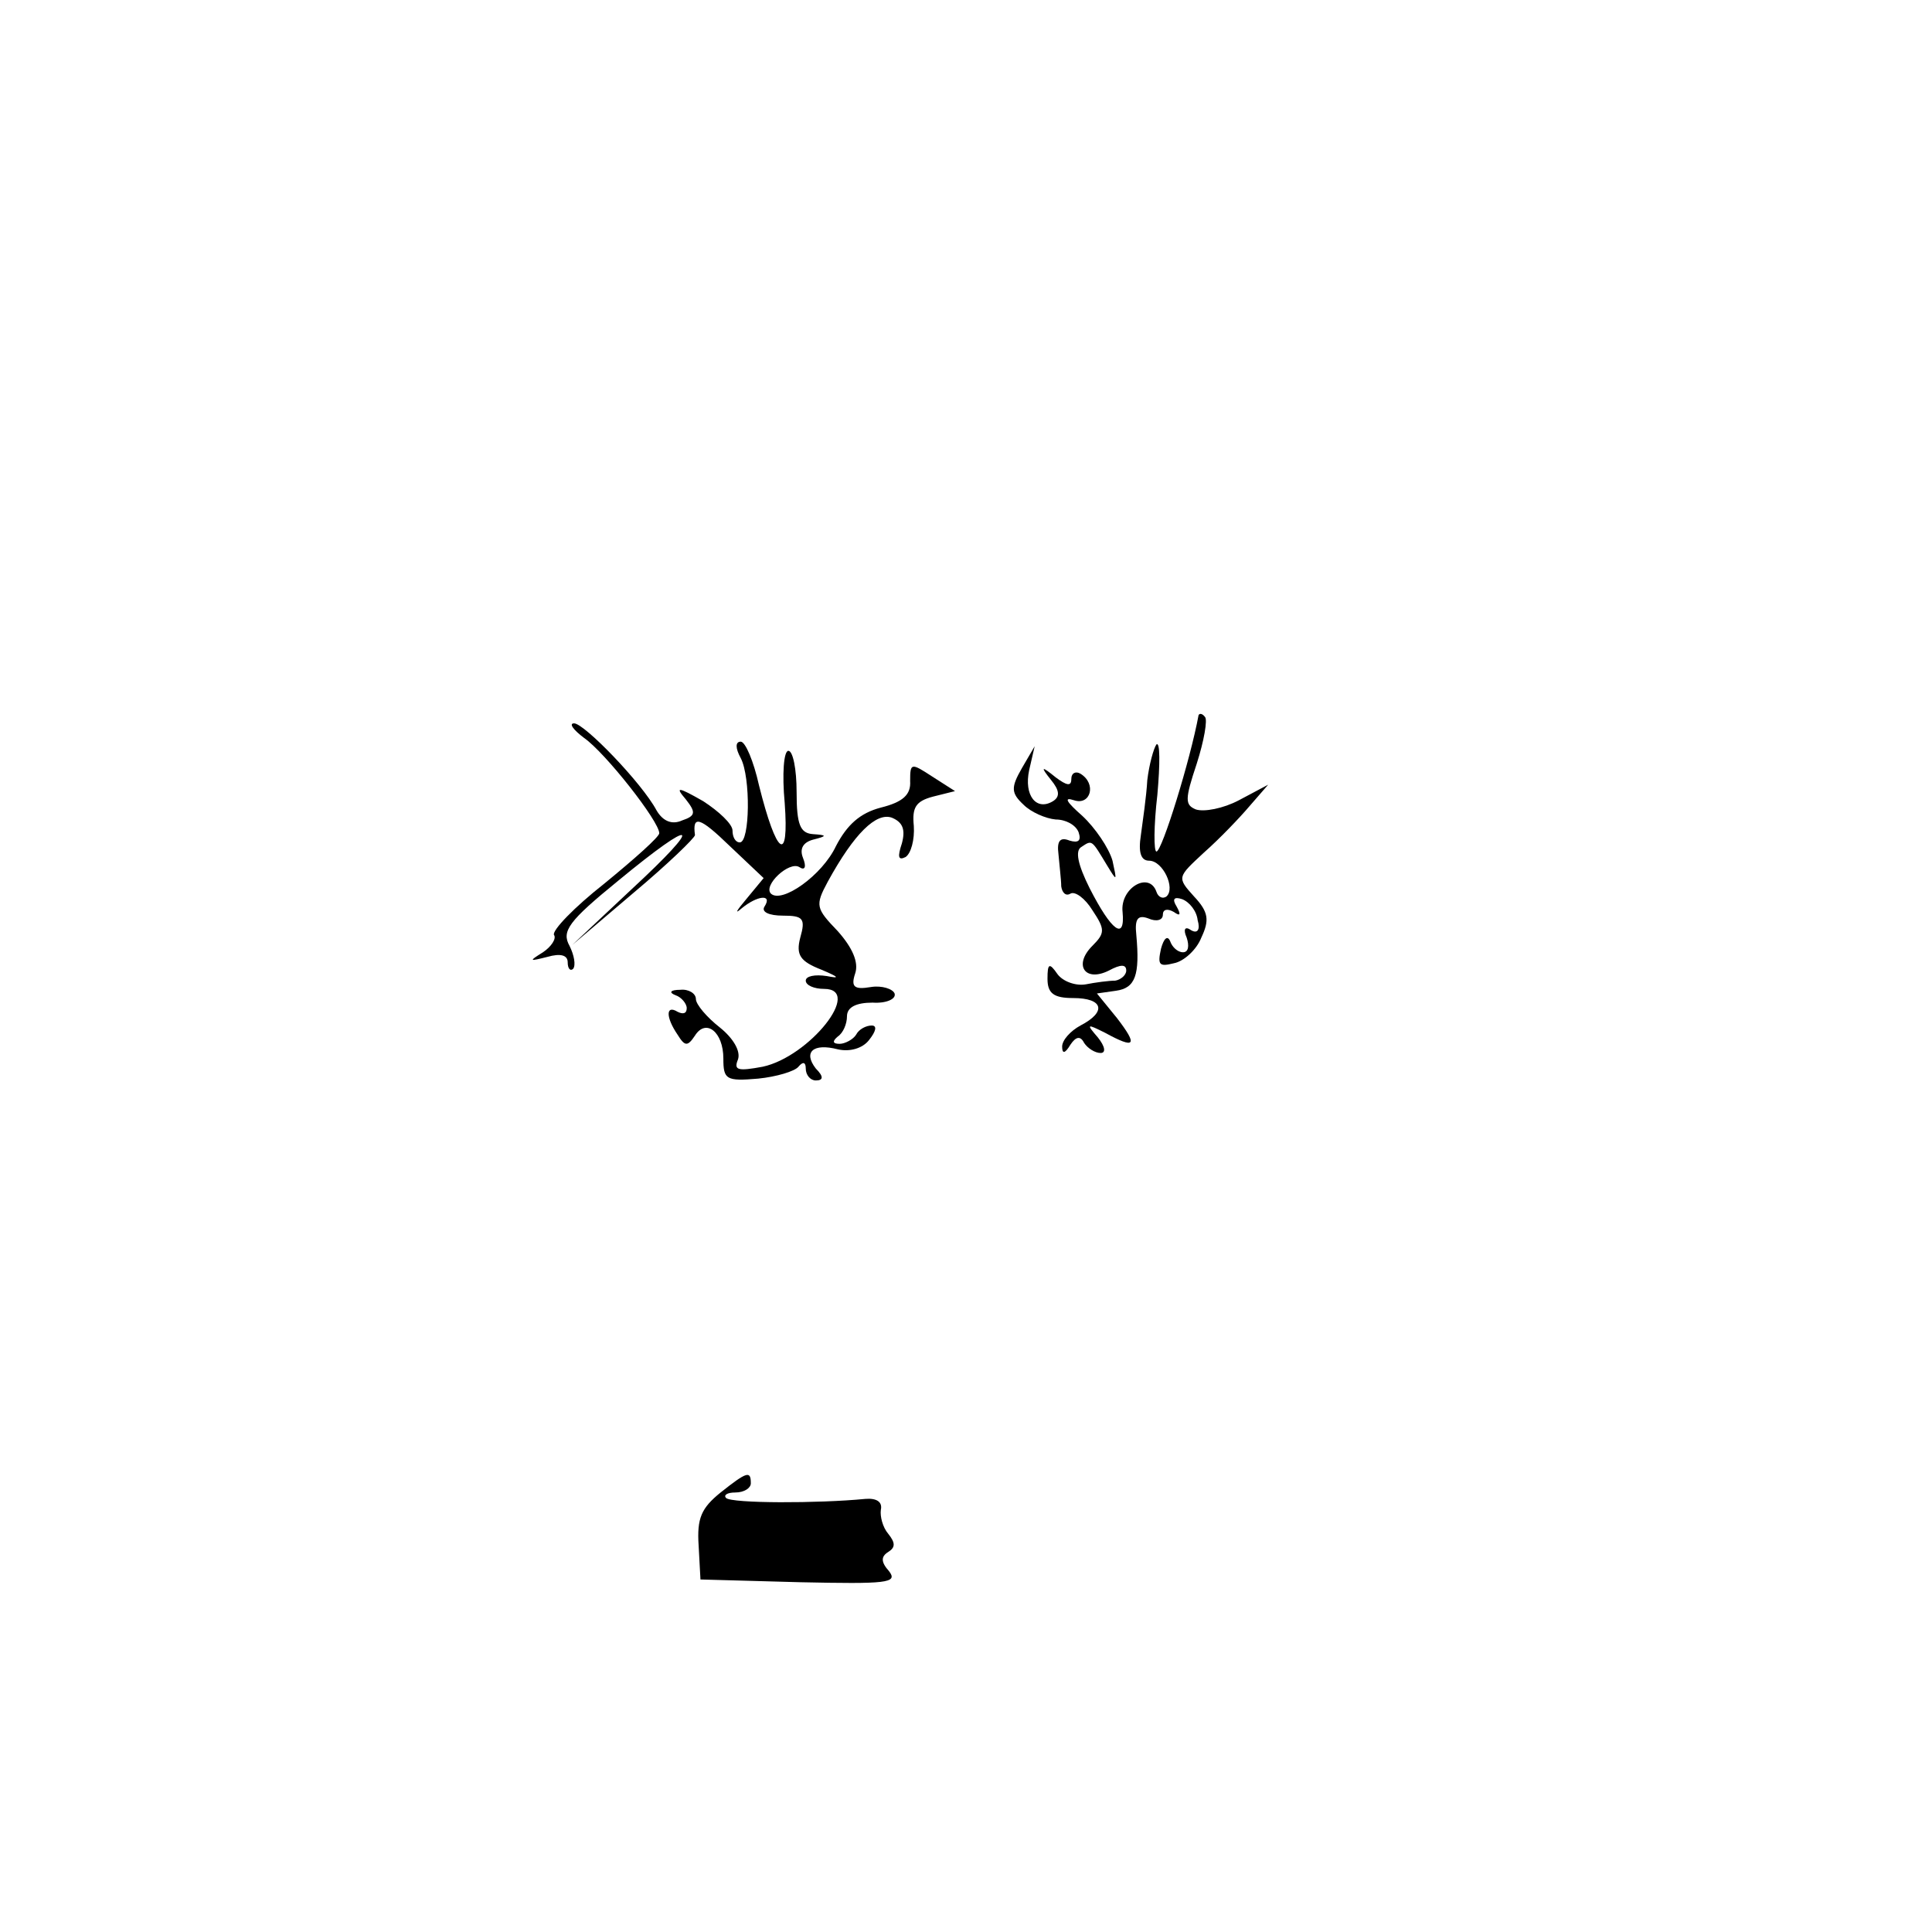
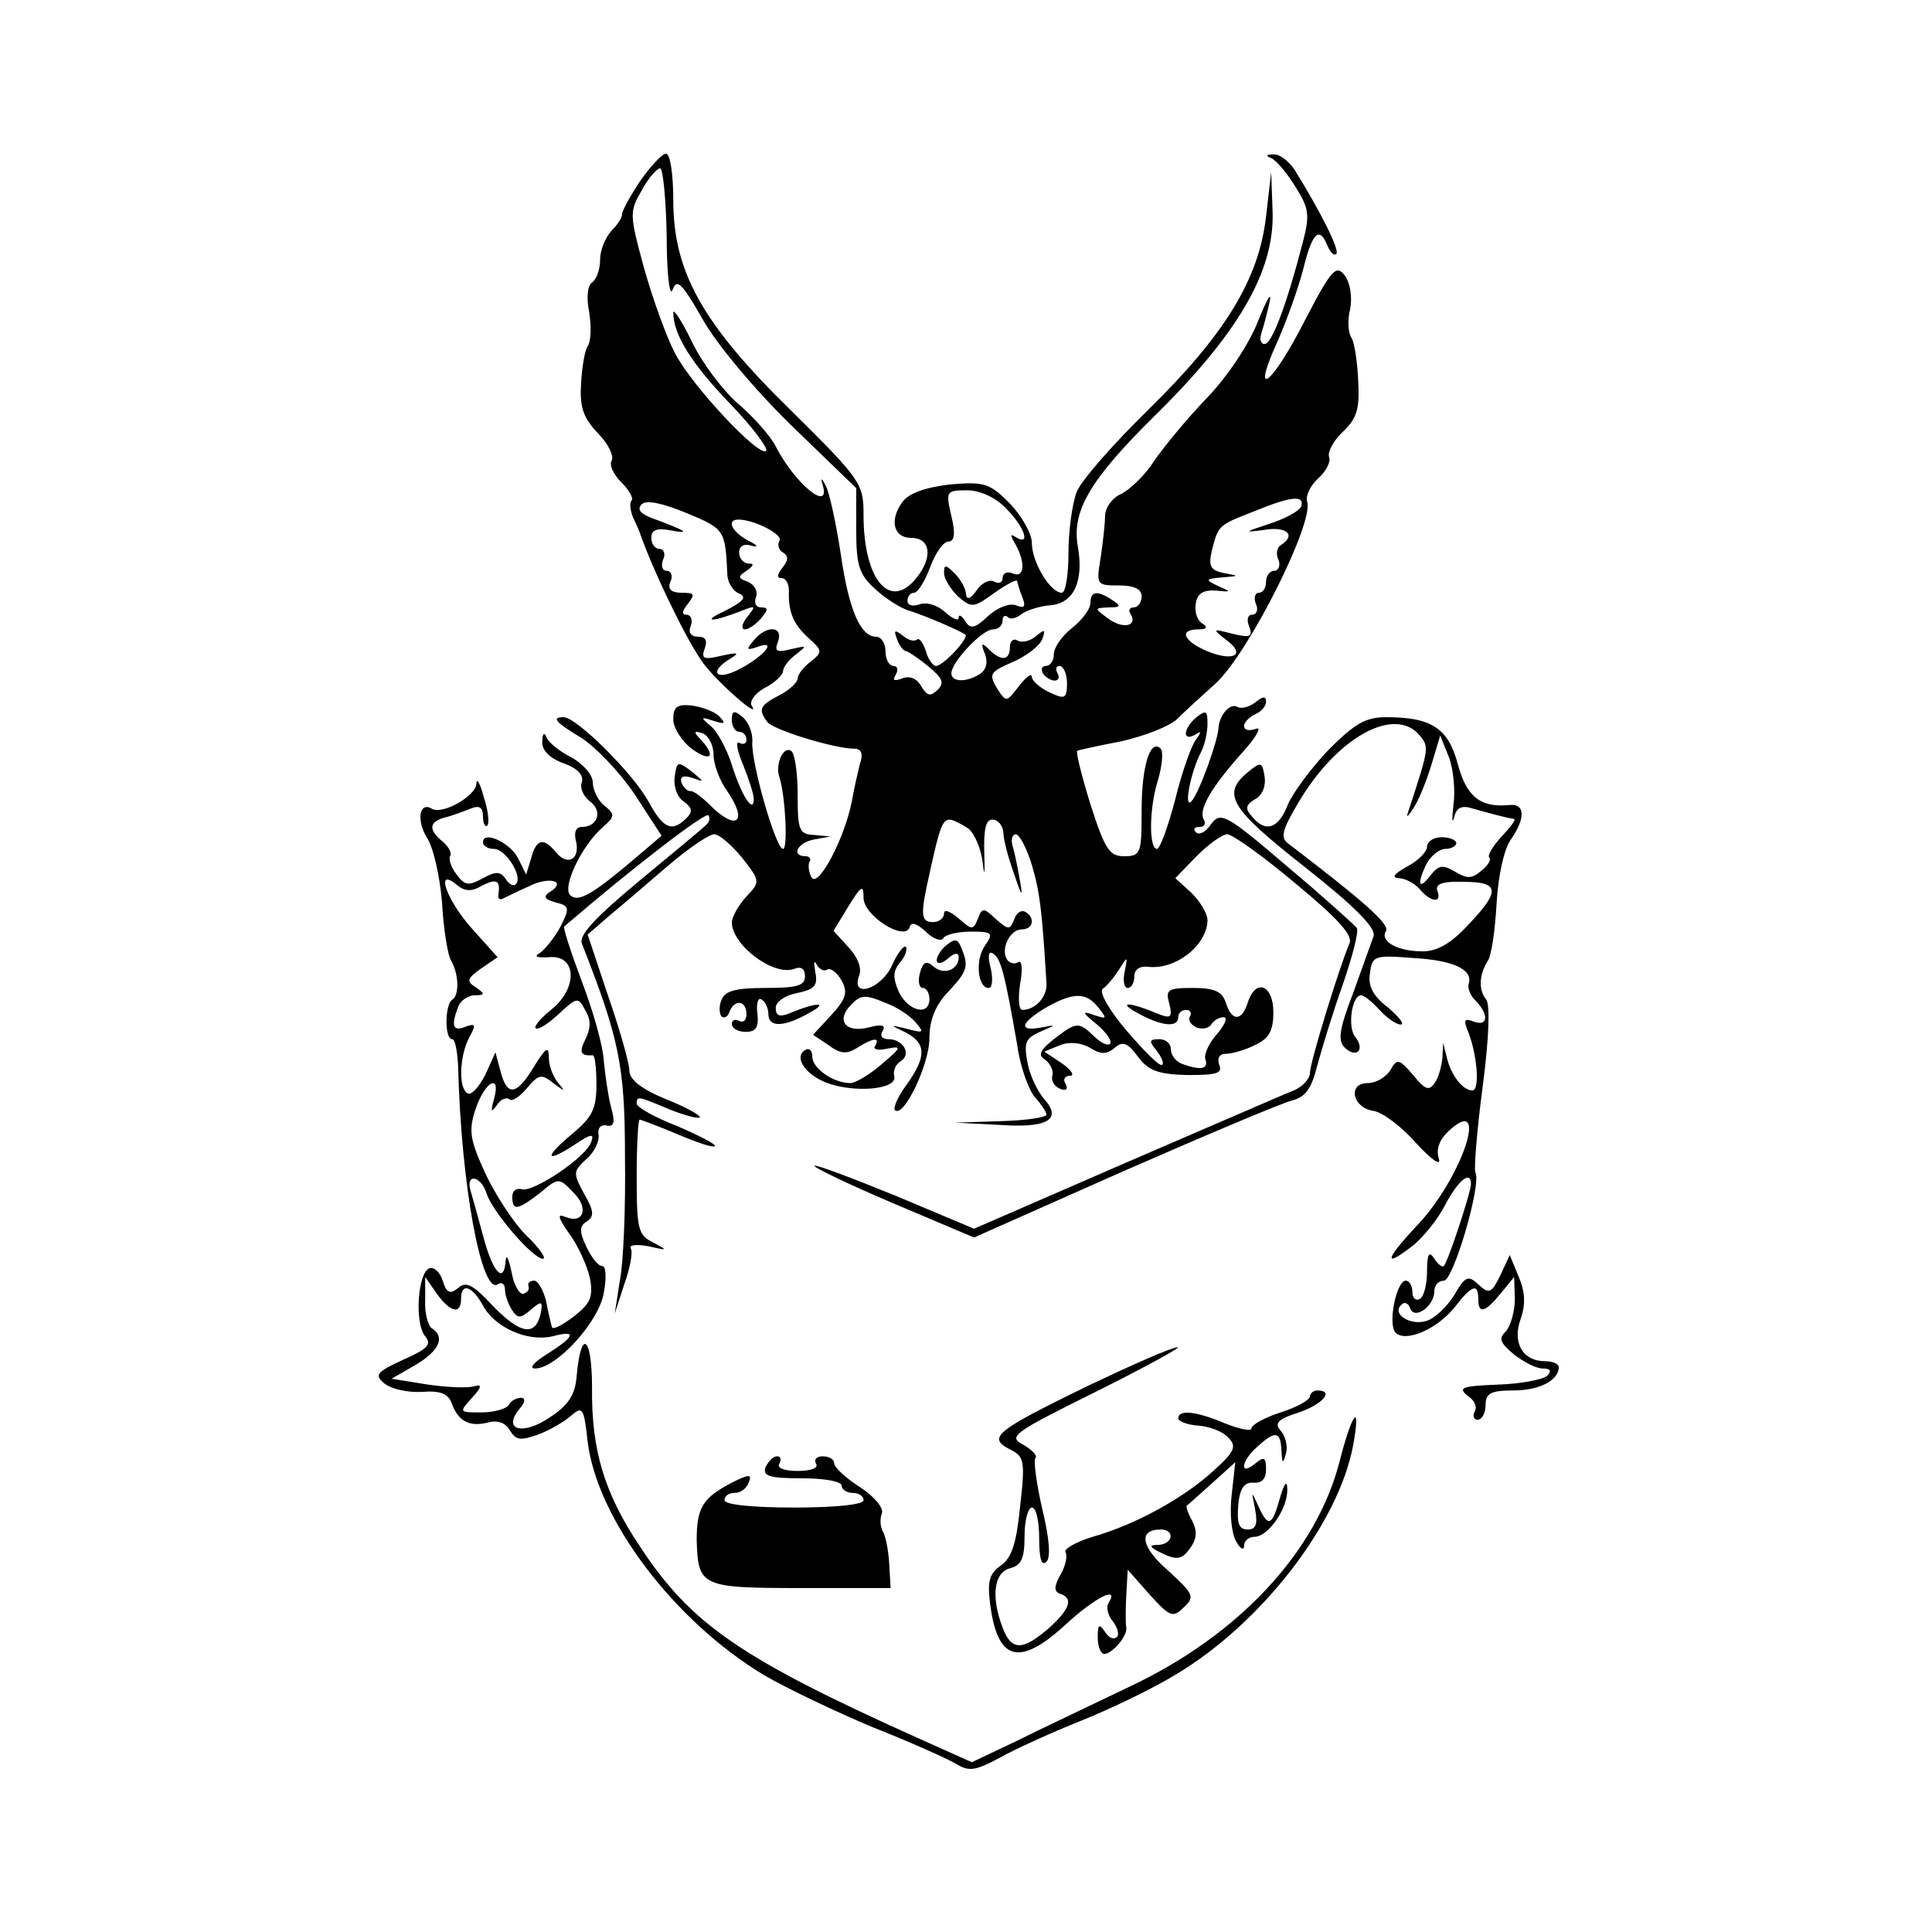
- <svg xmlns="http://www.w3.org/2000/svg" version="1.0" width="211pt" height="211pt" viewBox="0 0 211 211" preserveAspectRatio="xMidYMid meet">
-   <g transform="translate(0,211) scale(0.1,-0.1)" fill="#000000" stroke="none">
-     <path d="M1309 1329 c-9 -49 -40 -149 -46 -149 -3 0 -3 28 1 62 3 34 3 58 -1 55 -3 -4 -8 -22 -10 -39 -1 -18 -5 -45 -7 -60 -3 -19 0 -28 9 -28 15 0 29 -30 19 -39 -4 -3 -9 -1 -11 5 -8 23 -40 4 -37 -22 3 -32 -12 -21 -36 26 -13 26 -16 41 -9 45 12 8 11 8 28 -20 11 -18 11 -18 6 5 -4 14 -19 36 -33 49 -17 15 -21 21 -9 17 18 -6 25 18 7 29 -5 3 -10 1 -10 -6 0 -8 -5 -7 -17 2 -16 13 -17 12 -5 -3 9 -11 10 -18 2 -23 -18 -11 -32 6 -26 34 l6 26 -14 -24 c-12 -21 -12 -27 2 -40 8 -8 24 -15 35 -16 11 0 22 -6 25 -14 3 -9 0 -12 -10 -9 -10 4 -14 0 -12 -15 1 -12 3 -28 3 -35 1 -7 5 -11 10 -8 5 3 16 -5 24 -18 14 -21 14 -25 0 -39 -21 -21 -8 -40 18 -27 13 7 19 7 19 0 0 -5 -6 -10 -12 -11 -7 0 -22 -2 -32 -4 -11 -2 -25 3 -31 11 -9 13 -11 12 -11 -5 0 -16 7 -21 28 -21 33 0 37 -15 8 -30 -11 -6 -20 -16 -20 -23 0 -8 3 -8 9 2 6 9 11 10 15 2 4 -6 12 -11 18 -11 6 0 5 7 -3 17 -13 15 -12 15 8 5 33 -18 36 -14 13 16 l-22 27 21 3 c21 3 26 17 22 61 -2 18 2 22 13 18 9 -4 16 -2 16 4 0 6 5 7 12 3 7 -5 8 -3 3 6 -5 8 -3 11 6 8 8 -3 16 -13 17 -23 3 -10 0 -15 -7 -11 -7 5 -9 1 -5 -8 3 -9 2 -16 -4 -16 -6 0 -12 6 -14 12 -3 7 -7 3 -10 -8 -4 -18 -2 -20 14 -16 11 2 25 15 30 28 9 19 8 28 -8 45 -19 21 -18 21 11 48 17 15 39 38 50 51 l20 23 -32 -17 c-17 -9 -38 -13 -47 -10 -12 5 -12 11 1 50 8 25 12 48 9 51 -3 4 -6 4 -7 2z" />
-     <path d="M638 1304 c23 -16 82 -91 82 -104 0 -4 -27 -28 -60 -55 -33 -26 -57 -51 -55 -56 3 -4 -3 -13 -12 -19 -16 -10 -15 -10 5 -5 14 4 22 2 22 -6 0 -7 3 -10 6 -7 3 4 1 15 -4 25 -9 16 -1 27 53 71 86 71 95 65 15 -9 l-65 -61 67 57 c37 31 67 60 67 63 -3 22 5 20 38 -12 l37 -35 -19 -23 c-11 -13 -13 -17 -5 -10 17 14 34 16 25 2 -4 -6 5 -10 20 -10 22 0 25 -3 19 -24 -5 -19 0 -26 23 -35 19 -8 21 -10 6 -7 -13 2 -23 0 -23 -5 0 -5 9 -9 20 -9 43 0 -16 -74 -67 -85 -27 -5 -32 -4 -27 8 3 9 -5 23 -20 35 -14 11 -26 25 -26 31 0 6 -8 11 -17 10 -11 0 -13 -3 -5 -6 6 -2 12 -9 12 -14 0 -6 -4 -7 -10 -4 -13 8 -13 -6 0 -25 8 -13 11 -13 19 -1 12 19 31 4 31 -25 0 -23 3 -25 38 -22 20 2 40 8 44 13 5 6 8 5 8 -2 0 -7 5 -13 11 -13 8 0 9 4 0 13 -14 18 -3 28 24 21 13 -3 27 1 34 10 8 10 9 16 3 16 -6 0 -14 -4 -17 -10 -3 -5 -12 -10 -18 -10 -8 0 -8 3 -2 8 6 4 10 14 10 22 0 10 10 15 28 15 15 -1 26 4 24 10 -2 5 -14 9 -26 7 -18 -3 -22 0 -17 15 4 12 -3 28 -19 46 -24 25 -25 28 -11 54 29 53 53 76 70 70 12 -5 15 -13 11 -28 -5 -15 -4 -19 4 -15 6 4 10 19 9 34 -2 20 2 27 21 32 l24 6 -25 16 c-23 15 -24 15 -24 -5 1 -15 -8 -23 -32 -29 -23 -6 -37 -19 -49 -42 -15 -32 -59 -63 -71 -52 -9 9 20 36 31 29 6 -4 8 0 4 10 -4 10 0 17 11 20 16 4 15 5 0 6 -14 1 -18 10 -18 46 0 25 -4 45 -9 45 -5 0 -7 -25 -4 -57 5 -68 -9 -57 -28 19 -6 27 -15 48 -20 48 -6 0 -6 -7 0 -18 11 -21 10 -92 -1 -92 -5 0 -8 6 -8 13 0 7 -15 21 -32 32 -28 16 -31 16 -19 2 11 -14 11 -18 -4 -23 -11 -5 -21 -1 -28 11 -16 30 -79 95 -90 95 -6 0 -1 -7 11 -16z" />
-     <path d="M787 480 c-21 -17 -26 -28 -24 -58 l2 -37 109 -3 c94 -2 107 -1 97 12 -9 10 -9 16 -1 21 8 5 8 10 0 20 -6 7 -9 19 -8 26 2 9 -5 13 -17 12 -51 -5 -146 -5 -152 1 -3 3 1 6 10 6 10 0 17 5 17 10 0 14 -4 13 -33 -10z" />
+ <svg xmlns="http://www.w3.org/2000/svg" version="1.0" width="264pt" height="264pt" viewBox="0 0 264 264" preserveAspectRatio="xMidYMid meet">
+   <g transform="translate(0,264) scale(0.1,-0.1)" fill="#000000" stroke="none">
+     <path d="M875 2393 c-14 -21 -25 -41 -25 -46 0 -5 -7 -15 -15 -23 -8 -9 -15 -26 -15 -39 0 -13 -5 -27 -11 -31 -6 -4 -8 -20 -4 -40 3 -19 3 -40 -2 -47 -4 -6 -8 -30 -9 -52 -2 -31 3 -46 23 -67 14 -14 22 -31 19 -37 -4 -6 2 -19 13 -30 11 -11 17 -22 14 -25 -3 -3 -2 -13 2 -23 5 -10 9 -20 10 -23 16 -46 59 -137 83 -172 16 -25 84 -85 69 -62 -3 6 5 17 18 24 14 7 25 18 25 23 0 5 8 16 18 23 15 12 15 12 -7 7 -20 -5 -23 -3 -18 10 8 22 -16 23 -33 2 -11 -13 -10 -14 5 -9 29 11 8 -14 -26 -31 -31 -16 -41 -3 -11 15 13 8 11 9 -12 4 -25 -6 -28 -4 -23 10 4 11 1 16 -9 16 -10 0 -14 6 -10 15 3 8 0 15 -6 15 -7 0 -6 5 2 15 10 13 9 15 -8 15 -15 0 -20 5 -16 15 4 8 1 15 -5 15 -6 0 -8 7 -5 15 4 8 1 15 -5 15 -6 0 -11 7 -11 15 0 11 7 14 28 10 27 -5 19 0 -27 17 -16 6 -21 12 -14 19 6 6 27 2 61 -12 53 -22 53 -23 56 -86 1 -10 8 -21 16 -24 11 -5 6 -11 -20 -24 -34 -16 -15 -15 25 1 18 7 18 6 6 -9 -7 -9 -9 -17 -3 -17 5 0 15 7 22 15 10 12 10 15 0 15 -7 0 -10 6 -7 14 3 8 -2 17 -11 21 -14 5 -14 7 -2 15 10 7 11 10 3 10 -7 0 -13 7 -13 15 0 9 7 13 18 9 9 -2 7 1 -5 7 -23 12 -31 29 -14 29 22 0 62 -21 56 -29 -3 -5 -1 -13 5 -16 8 -5 7 -11 -1 -21 -7 -9 -8 -14 -1 -14 6 0 10 -8 10 -17 -1 -29 6 -46 27 -65 19 -17 19 -19 3 -32 -10 -7 -18 -18 -18 -23 0 -5 -11 -16 -25 -23 -27 -14 -29 -19 -17 -36 7 -11 92 -37 119 -37 10 0 13 -7 8 -21 -3 -12 -8 -34 -11 -51 -10 -51 -46 -119 -55 -104 -4 7 -5 17 -3 21 3 4 0 8 -5 8 -21 0 -11 19 12 23 l22 4 -22 2 c-21 1 -23 6 -23 55 0 30 -4 57 -9 60 -11 7 -22 -19 -16 -36 8 -24 12 -98 5 -98 -10 0 -44 119 -42 146 1 12 -5 27 -13 34 -12 10 -15 9 -15 -4 0 -9 5 -16 10 -16 6 0 10 -5 10 -11 0 -5 -4 -7 -10 -4 -5 3 -3 -10 5 -29 8 -20 15 -41 15 -48 0 -21 -17 5 -30 47 -7 22 -20 46 -29 53 -14 12 -14 13 4 7 16 -5 17 -4 8 6 -7 7 -24 13 -38 15 -20 2 -25 -2 -25 -19 0 -12 12 -30 25 -40 26 -19 34 -11 13 12 -11 11 -10 13 2 9 8 -3 15 -16 15 -29 0 -13 8 -35 18 -49 30 -43 14 -57 -23 -20 -11 11 -23 20 -27 19 -4 0 -9 5 -12 12 -2 8 3 10 15 6 17 -6 17 -6 -1 9 -19 14 -20 14 -23 -7 -2 -13 3 -28 12 -34 12 -9 13 -14 4 -23 -20 -20 -32 -14 -52 23 -21 38 -98 115 -116 115 -17 0 -11 -7 24 -28 19 -12 52 -46 73 -77 l37 -57 -34 -29 c-60 -51 -80 -63 -91 -52 -11 11 16 68 45 93 16 14 17 17 2 29 -9 7 -16 22 -16 32 0 10 -13 25 -29 34 -16 8 -31 20 -34 27 -3 8 -6 6 -6 -5 -1 -12 10 -23 29 -30 20 -7 28 -17 25 -26 -3 -7 2 -19 11 -26 18 -13 11 -35 -11 -35 -8 0 -11 -7 -8 -19 6 -25 -11 -35 -27 -16 -17 21 -27 19 -34 -7 l-7 -23 -11 22 c-10 21 -48 39 -48 22 0 -5 7 -9 15 -9 16 0 40 -38 30 -48 -3 -4 -10 0 -14 7 -7 10 -13 11 -31 1 -20 -11 -25 -10 -36 5 -8 10 -11 21 -9 25 3 4 -2 13 -10 20 -20 16 -19 27 3 33 9 2 25 8 35 12 12 5 17 2 17 -11 0 -9 3 -15 6 -12 3 3 1 21 -5 39 -5 19 -10 27 -10 18 -1 -17 -47 -43 -61 -34 -17 10 -21 -16 -7 -39 9 -13 18 -53 21 -89 2 -37 8 -72 12 -79 11 -18 12 -48 2 -54 -10 -6 -11 -54 0 -54 4 0 7 -17 8 -37 4 -162 32 -312 54 -298 6 4 10 0 10 -7 0 -7 4 -19 9 -27 8 -13 12 -13 26 -1 15 13 17 12 14 -4 -7 -33 -28 -29 -65 9 -27 29 -37 35 -48 25 -11 -9 -16 -7 -21 10 -4 12 -12 19 -18 17 -16 -5 -21 -75 -6 -93 9 -11 4 -17 -30 -32 -37 -17 -40 -21 -25 -33 9 -7 31 -12 50 -11 25 2 36 -2 41 -15 9 -25 24 -33 49 -27 14 4 25 0 31 -11 8 -13 14 -14 39 -5 16 6 36 18 45 26 15 13 17 10 22 -36 13 -106 118 -245 241 -319 31 -18 98 -50 148 -71 51 -20 102 -43 114 -50 18 -11 26 -10 60 8 21 12 72 35 112 51 40 16 98 44 129 63 117 70 222 206 242 313 11 60 -1 46 -18 -20 -31 -124 -137 -239 -288 -310 -54 -26 -124 -59 -156 -75 l-59 -28 -76 34 c-240 108 -308 155 -377 260 -49 73 -67 132 -66 218 0 70 -15 82 -21 16 -2 -26 -11 -40 -37 -57 -37 -25 -65 -17 -41 12 8 9 8 15 2 15 -6 0 -14 -4 -17 -10 -3 -5 -20 -10 -37 -10 -31 0 -31 0 -13 20 13 14 14 19 4 16 -8 -3 -36 -2 -64 2 l-50 8 33 19 c32 19 41 38 22 50 -5 3 -10 21 -9 38 l0 32 16 -23 c18 -25 33 -29 33 -7 0 23 15 18 30 -9 16 -30 61 -50 95 -42 34 9 31 0 -7 -24 -18 -11 -26 -20 -17 -20 29 0 87 63 94 103 4 21 3 37 -2 37 -6 0 -15 12 -22 27 -10 21 -9 28 1 34 10 7 10 14 -4 38 -15 28 -15 30 3 47 11 9 18 24 17 33 -2 9 3 15 11 13 10 -2 12 4 6 25 -4 15 -8 44 -10 64 -1 20 -15 69 -30 108 -15 40 -26 74 -24 75 93 80 192 156 197 152 3 -4 1 -10 -4 -14 -5 -5 -46 -39 -92 -77 -59 -49 -81 -73 -77 -84 51 -130 59 -167 59 -291 1 -69 -2 -145 -7 -170 l-7 -45 13 40 c8 22 12 44 9 49 -3 5 8 6 24 3 27 -6 27 -6 7 5 -21 10 -23 18 -23 90 0 43 2 78 4 78 2 0 26 -9 52 -20 26 -11 49 -19 51 -16 2 2 -21 14 -51 27 -31 12 -56 26 -56 31 0 11 2 10 45 -8 20 -8 39 -13 41 -11 3 2 -18 14 -46 25 -34 14 -50 27 -50 39 0 10 -13 56 -29 102 l-28 84 30 26 c17 14 53 45 81 69 27 23 55 42 62 42 7 0 24 -15 38 -32 25 -32 25 -33 6 -53 -11 -12 -20 -28 -20 -36 1 -31 57 -73 85 -63 10 4 15 0 15 -10 0 -13 -11 -16 -54 -16 -41 0 -55 -4 -60 -16 -4 -9 -3 -20 0 -23 4 -3 9 0 11 7 7 17 23 15 23 -4 0 -8 -4 -12 -10 -9 -5 3 -10 1 -10 -4 0 -6 8 -11 19 -11 14 0 18 6 16 25 -2 14 1 23 6 19 5 -3 9 -12 9 -20 0 -18 21 -18 56 2 28 15 10 15 -28 -1 -13 -5 -18 -3 -18 8 0 8 13 17 29 20 24 5 29 10 25 29 -2 13 -2 17 2 10 3 -6 10 -10 14 -7 5 3 14 -4 20 -15 9 -16 6 -25 -14 -47 l-25 -27 21 -14 c16 -12 25 -13 39 -4 22 14 32 15 25 3 -4 -5 4 -7 16 -4 21 4 20 2 -7 -21 -16 -14 -36 -26 -43 -26 -23 0 -52 20 -52 36 0 8 -4 13 -10 9 -15 -9 -1 -32 28 -44 38 -15 98 -10 94 8 -2 8 2 17 9 21 15 10 3 30 -17 30 -9 0 -12 5 -8 11 5 8 -1 10 -19 5 -32 -8 -45 10 -24 31 13 14 20 14 46 3 17 -6 36 -19 43 -28 11 -13 10 -14 -12 -8 -25 6 -25 6 -2 -5 28 -15 28 -33 1 -71 -12 -16 -19 -32 -16 -35 12 -11 47 63 47 98 0 25 8 45 25 63 27 29 29 35 19 60 -5 13 -9 14 -20 5 -8 -6 -14 -16 -14 -21 0 -6 7 -5 15 2 9 8 15 9 15 2 0 -17 -20 -25 -34 -13 -10 9 -15 7 -19 -9 -3 -11 -1 -20 4 -20 5 0 9 -7 9 -15 0 -24 -29 -17 -42 10 -8 19 -8 28 2 40 7 8 10 18 8 21 -3 3 -12 -9 -19 -25 -15 -33 -57 -46 -45 -14 4 10 -2 25 -14 38 l-21 23 20 33 c18 29 21 31 21 12 0 -24 56 -60 63 -40 2 8 10 5 22 -6 10 -10 21 -14 24 -9 3 5 20 9 38 9 29 0 31 -2 19 -19 -14 -20 -10 -58 5 -58 5 0 6 12 3 26 -5 18 -3 25 3 21 11 -7 16 -28 33 -125 4 -30 16 -62 24 -71 9 -10 16 -21 16 -24 0 -4 -28 -8 -62 -9 l-63 -2 59 -3 c67 -5 88 7 63 35 -9 10 -20 33 -23 50 -5 27 -3 33 17 42 23 10 23 10 2 6 -32 -6 -29 6 6 27 37 21 55 22 72 0 12 -15 12 -16 -6 -10 -17 6 -17 4 4 -13 13 -11 21 -23 18 -26 -3 -4 -13 1 -22 10 -21 20 -24 20 -55 -4 -19 -15 -22 -22 -12 -28 7 -5 12 -15 10 -22 -2 -7 3 -15 11 -18 8 -3 11 0 7 7 -4 6 -1 11 6 11 7 0 2 8 -11 17 l-24 16 22 9 c13 5 29 3 41 -4 14 -9 22 -9 33 0 11 10 18 7 32 -12 14 -19 28 -24 67 -25 40 0 49 2 44 14 -3 9 0 15 9 15 8 0 26 5 40 12 19 9 25 19 25 45 0 37 -24 47 -35 13 -8 -26 -22 -26 -30 0 -5 15 -15 20 -45 20 -34 0 -38 -2 -32 -22 4 -18 2 -20 -14 -14 -40 17 -59 18 -30 2 32 -18 56 -21 56 -6 0 6 5 10 11 10 5 0 8 -4 5 -9 -3 -5 1 -11 9 -15 8 -3 17 -1 20 4 4 6 11 10 17 10 6 0 2 -10 -9 -23 -11 -12 -18 -28 -16 -34 5 -14 -6 -16 -31 -7 -9 3 -16 12 -16 20 0 8 -7 14 -16 14 -14 0 -14 -3 -4 -15 7 -9 11 -18 8 -20 -3 -3 -24 18 -48 46 -24 28 -39 54 -33 58 5 3 15 15 22 26 12 19 12 19 8 -2 -3 -13 -1 -23 4 -23 5 0 9 7 9 16 0 9 7 14 18 13 38 -5 81 29 82 63 0 10 -10 26 -22 38 l-22 20 29 30 c16 16 35 30 42 30 7 0 49 -30 93 -67 58 -48 79 -71 74 -82 -15 -36 -54 -163 -54 -177 0 -8 -10 -19 -22 -24 -13 -5 -116 -50 -230 -99 l-207 -90 -107 45 c-59 24 -109 43 -111 41 -2 -2 46 -25 107 -51 l111 -47 205 91 c112 49 216 93 229 96 19 5 27 16 35 48 6 22 21 72 35 111 13 38 22 72 19 77 -3 4 -45 42 -95 84 -84 72 -91 75 -104 58 -7 -11 -17 -16 -21 -11 -4 4 -2 7 5 7 7 0 9 4 6 10 -8 13 10 44 52 91 20 22 28 37 19 33 -9 -3 -16 -2 -16 4 0 5 7 12 15 16 8 3 15 11 15 17 0 8 -4 8 -15 -1 -8 -6 -19 -9 -24 -6 -10 6 -25 -11 -26 -29 -1 -18 -27 -90 -37 -100 -11 -11 -1 40 13 67 5 9 9 27 9 39 0 18 -2 19 -15 9 -18 -15 -20 -34 -2 -24 9 6 9 4 1 -7 -6 -8 -19 -44 -28 -81 -10 -38 -21 -68 -25 -68 -11 0 -11 54 1 93 6 20 8 40 4 44 -14 14 -26 -23 -26 -84 0 -59 -1 -63 -24 -63 -20 0 -26 9 -46 71 -12 39 -20 71 -18 73 1 1 29 7 60 13 31 7 65 20 76 30 10 10 34 32 53 49 45 41 136 222 125 249 -2 7 4 21 15 31 11 10 18 23 15 30 -2 6 6 22 19 34 19 18 23 31 21 68 -1 26 -5 53 -9 60 -5 7 -6 25 -2 40 3 16 0 35 -7 45 -12 16 -18 10 -54 -59 -45 -89 -76 -114 -39 -32 13 29 29 74 36 101 12 49 22 59 33 31 4 -9 9 -14 12 -11 5 5 -21 57 -57 115 -8 12 -21 22 -29 21 -10 0 -11 -2 -3 -5 7 -3 22 -21 33 -39 19 -30 20 -39 10 -77 -22 -85 -42 -138 -52 -138 -6 0 -7 7 -4 16 3 9 8 28 11 42 3 15 -4 3 -16 -27 -12 -31 -42 -76 -70 -105 -27 -28 -59 -67 -72 -86 -12 -19 -33 -39 -45 -45 -12 -5 -22 -19 -22 -30 0 -11 -3 -37 -6 -57 -6 -37 -6 -38 25 -38 21 0 31 -5 31 -15 0 -8 -5 -15 -11 -15 -5 0 -8 -4 -4 -9 10 -17 -11 -21 -31 -6 -19 14 -19 14 1 15 17 0 17 2 5 10 -21 14 -30 12 -30 -4 0 -8 -11 -23 -25 -34 -14 -11 -25 -27 -25 -36 0 -9 -5 -16 -11 -16 -5 0 -7 -4 -4 -10 3 -5 11 -10 16 -10 6 0 7 5 4 10 -3 6 -2 10 3 10 5 0 10 -11 10 -23 0 -22 -3 -23 -24 -13 -13 6 -24 16 -24 21 0 6 -8 0 -18 -13 -17 -22 -17 -22 -30 -2 -11 19 -9 22 21 35 19 8 37 22 41 31 5 14 4 15 -8 5 -8 -7 -20 -10 -26 -6 -5 3 -10 -1 -10 -9 0 -19 -12 -20 -29 -3 -10 10 -11 8 -5 -7 4 -11 2 -21 -7 -27 -19 -12 -39 -11 -39 1 0 15 42 60 57 60 7 0 13 5 13 12 0 6 3 8 7 5 3 -4 12 -2 19 4 7 5 25 11 40 12 31 3 45 32 37 79 -9 49 15 91 105 180 114 112 163 197 161 277 l-2 56 -7 -61 c-10 -86 -56 -161 -161 -264 -48 -47 -93 -98 -98 -113 -6 -16 -11 -53 -11 -83 0 -30 -4 -54 -9 -54 -16 0 -41 42 -41 68 0 13 -14 37 -30 54 -28 28 -35 30 -82 26 -34 -4 -56 -12 -65 -24 -18 -25 -12 -49 12 -49 27 0 30 -27 7 -55 -36 -45 -72 -2 -72 86 0 43 -3 48 -98 142 -123 120 -162 191 -162 289 0 34 -4 63 -10 63 -5 0 -21 -17 -35 -37z m36 -75 c0 -52 4 -85 8 -74 6 16 13 9 41 -40 19 -34 70 -95 121 -145 l89 -86 0 -57 c0 -49 4 -61 26 -81 14 -13 36 -27 48 -30 19 -6 64 -25 75 -32 6 -4 -30 -43 -40 -43 -4 0 -11 9 -14 21 -4 11 -9 18 -12 15 -4 -3 -12 -1 -20 6 -11 8 -12 7 -7 -6 3 -9 9 -16 13 -16 3 -1 17 -10 30 -21 19 -16 22 -22 12 -32 -10 -9 -14 -8 -22 5 -6 11 -16 15 -26 11 -11 -4 -14 -3 -9 5 4 7 2 12 -3 12 -6 0 -11 9 -11 20 0 11 -6 20 -13 20 -21 0 -37 36 -48 112 -6 40 -15 82 -20 93 -6 12 -8 13 -5 3 12 -40 -38 1 -64 52 -7 14 -30 40 -51 58 -20 17 -49 55 -63 84 -14 29 -26 47 -26 41 0 -30 25 -70 77 -124 31 -32 53 -62 50 -65 -9 -10 -102 89 -125 134 -11 21 -30 73 -42 116 -20 73 -20 77 -3 106 9 17 21 30 25 30 4 0 8 -42 9 -92z m464 -373 c25 -25 34 -52 13 -39 -7 5 -8 3 -2 -7 15 -25 15 -49 -1 -43 -8 4 -15 1 -15 -6 0 -6 -5 -8 -11 -5 -6 4 -17 -1 -24 -11 -9 -13 -14 -14 -15 -6 0 7 -7 20 -15 28 -13 13 -15 13 -15 1 0 -8 9 -22 19 -32 19 -16 21 -16 50 5 17 12 31 19 31 16 0 -2 3 -12 7 -22 5 -13 3 -16 -9 -11 -9 3 -25 -3 -38 -15 -18 -17 -24 -18 -31 -7 -5 8 -9 10 -9 5 0 -5 -8 -2 -19 8 -10 9 -25 14 -35 10 -9 -3 -16 -1 -16 5 0 6 4 11 9 11 5 0 15 16 22 35 7 19 18 35 25 35 8 0 10 10 4 35 -8 34 -7 35 22 35 17 0 39 -10 53 -25z m403 3 c-2 -6 -22 -17 -44 -24 -34 -11 -35 -12 -6 -8 30 5 44 -7 22 -21 -5 -3 -7 -12 -3 -20 3 -8 0 -15 -6 -15 -6 0 -11 -7 -11 -15 0 -8 -4 -15 -10 -15 -5 0 -7 -7 -4 -15 4 -8 1 -15 -5 -15 -6 0 -8 -7 -4 -16 5 -14 2 -16 -23 -10 -27 7 -28 7 -9 -8 28 -20 12 -31 -25 -16 -33 14 -40 30 -12 30 11 0 13 3 5 8 -7 4 -11 16 -9 27 2 14 10 19 27 18 22 -2 22 -2 4 6 -19 9 -18 10 5 12 24 2 24 2 2 6 -18 4 -21 9 -16 31 9 34 8 34 57 53 51 21 70 23 65 7z m-455 -440 c9 -7 18 -29 20 -48 2 -19 3 -14 2 13 -1 34 2 47 11 47 8 0 14 -8 15 -17 0 -10 7 -36 15 -58 10 -30 12 -32 8 -10 -3 17 -7 38 -10 48 -3 9 -1 17 4 17 5 0 15 -19 22 -42 11 -37 14 -63 20 -162 1 -18 -15 -36 -33 -36 -5 0 -6 16 -3 36 4 21 2 33 -3 29 -5 -3 -12 -1 -15 4 -9 14 4 41 20 41 16 0 19 16 5 24 -5 3 -12 -1 -15 -10 -6 -15 -8 -15 -25 0 -17 16 -19 16 -25 0 -6 -15 -8 -15 -26 1 -12 10 -20 13 -20 7 0 -7 -7 -12 -15 -12 -17 0 -18 9 -4 70 13 60 17 70 27 70 4 0 16 -6 25 -12z m-664 -78 c20 10 25 7 22 -13 -1 -5 2 -7 6 -5 4 2 20 10 36 17 27 14 53 7 28 -8 -9 -6 -7 -10 8 -14 19 -5 20 -7 7 -33 -8 -15 -21 -31 -28 -36 -9 -5 -5 -7 12 -6 38 4 40 -42 4 -71 -15 -12 -25 -24 -22 -26 3 -3 17 6 31 19 26 24 27 24 37 5 8 -13 7 -25 0 -39 -9 -18 -7 -23 10 -22 3 0 5 -18 5 -40 0 -34 -6 -45 -35 -69 -38 -32 -34 -39 7 -12 21 14 25 14 21 3 -6 -21 -80 -70 -95 -65 -7 2 -13 -2 -13 -10 0 -20 7 -19 38 5 25 21 26 21 45 1 22 -21 15 -44 -10 -34 -12 5 -11 0 5 -23 12 -16 24 -43 28 -60 5 -26 1 -35 -22 -53 -16 -12 -29 -19 -30 -14 -1 4 -5 20 -8 36 -4 15 -11 27 -16 27 -6 0 -9 -3 -8 -7 2 -5 -1 -9 -7 -11 -5 -1 -13 12 -16 30 -4 18 -7 25 -8 16 -2 -33 -17 -18 -30 30 -7 26 -15 55 -18 65 -7 24 14 21 22 -4 8 -25 63 -89 77 -89 5 0 -5 15 -23 32 -18 18 -43 57 -56 85 -21 46 -23 58 -13 88 13 38 35 49 25 13 -5 -18 -4 -19 4 -8 5 8 13 11 17 8 3 -4 14 3 24 15 16 19 20 20 36 7 16 -12 17 -12 7 0 -7 8 -13 23 -13 35 0 16 -4 14 -20 -12 -24 -40 -37 -42 -46 -7 l-7 26 -14 -31 c-9 -17 -19 -28 -24 -25 -13 7 -11 51 2 76 10 18 9 20 -5 15 -17 -7 -20 1 -10 27 3 9 14 16 23 16 14 0 14 2 1 11 -13 8 -12 12 8 26 l22 15 -35 39 c-35 39 -51 85 -21 60 11 -9 20 -10 35 -1z" />
+     <path d="M1816 1616 c-24 -25 -49 -59 -56 -75 -13 -34 -31 -39 -49 -17 -10 11 -9 16 4 24 10 5 15 18 13 31 -3 19 -5 20 -19 9 -41 -32 -31 -50 73 -132 70 -55 98 -84 95 -95 -3 -9 -16 -44 -28 -78 -19 -49 -21 -65 -12 -74 16 -16 29 -4 15 14 -11 13 -5 57 8 57 4 0 15 -9 25 -20 10 -11 23 -20 29 -20 6 0 -2 10 -17 23 -21 16 -28 30 -25 47 3 24 6 25 58 21 56 -3 83 -16 77 -35 -2 -6 2 -17 10 -24 18 -19 16 -35 -3 -28 -13 5 -14 2 -9 -11 13 -30 18 -83 7 -83 -13 0 -29 20 -35 45 l-5 20 -1 -20 c-1 -11 -5 -27 -10 -34 -8 -12 -13 -11 -30 10 -19 22 -22 23 -31 7 -6 -10 -20 -18 -31 -18 -28 0 -21 -34 8 -38 12 -2 38 -21 58 -44 22 -24 35 -32 31 -21 -4 13 1 26 14 38 57 52 17 -67 -45 -131 -43 -46 -45 -58 -3 -25 13 11 33 35 43 55 18 34 35 47 35 28 0 -11 -31 -105 -37 -112 -2 -2 -8 2 -13 10 -7 11 -10 7 -10 -17 0 -17 -4 -35 -10 -38 -5 -3 -10 1 -10 9 0 9 -4 16 -9 16 -13 0 -25 -60 -14 -71 14 -14 57 5 81 35 23 30 32 33 32 11 0 -21 9 -19 31 8 l18 22 1 -30 c0 -17 -6 -37 -12 -44 -11 -10 -8 -16 11 -32 13 -10 30 -19 39 -19 10 0 13 -3 6 -10 -5 -5 -36 -11 -67 -12 -49 -2 -55 -4 -42 -15 10 -6 14 -16 10 -22 -3 -6 -1 -11 4 -11 6 0 11 9 11 20 0 16 7 20 38 20 36 0 62 14 62 32 0 4 -8 8 -19 8 -30 0 -45 25 -33 58 7 20 6 37 -3 58 l-12 29 -13 -28 c-12 -24 -15 -26 -30 -12 -14 13 -18 11 -33 -15 -10 -16 -27 -32 -38 -35 -22 -7 -48 10 -34 22 4 5 10 2 12 -5 6 -16 33 3 33 24 0 8 6 14 13 14 13 0 52 133 43 148 -2 4 2 57 10 117 9 68 10 112 5 119 -11 13 -10 34 2 53 5 7 10 42 12 78 2 37 10 74 19 87 21 30 20 50 -1 48 -40 -4 -59 11 -71 56 -13 49 -36 64 -98 64 -28 0 -43 -9 -78 -44z m124 19 c13 -16 13 -17 -16 -105 -3 -8 0 -6 7 5 7 10 18 37 25 60 l12 40 12 -30 c6 -16 9 -46 6 -65 -2 -19 -2 -27 1 -17 3 14 11 17 26 12 21 -6 47 -13 56 -14 3 -1 -5 -11 -17 -24 -12 -13 -20 -26 -17 -29 3 -3 -2 -11 -11 -18 -13 -11 -19 -11 -36 -1 -17 10 -22 9 -34 -6 -16 -21 -18 -10 -4 18 6 10 17 19 25 19 8 0 15 4 15 8 0 4 -9 8 -20 8 -11 0 -20 -6 -20 -13 0 -7 -12 -19 -27 -27 -18 -10 -22 -15 -12 -16 9 0 22 -7 29 -15 15 -18 31 -20 24 -2 -3 9 7 13 36 12 49 0 51 -12 6 -59 -23 -25 -42 -36 -62 -36 -35 0 -59 14 -50 28 5 9 -31 41 -132 118 -13 9 -11 18 12 57 53 90 132 133 166 92z" />
+     <path d="M1488 747 c-127 -62 -139 -71 -109 -87 21 -10 22 -16 15 -78 -5 -50 -11 -70 -26 -81 -16 -11 -19 -21 -15 -53 10 -78 40 -86 103 -28 40 37 74 54 59 30 -4 -6 -1 -18 6 -26 6 -8 9 -18 5 -21 -4 -4 -11 -1 -16 7 -8 12 -10 10 -10 -7 0 -13 4 -23 9 -23 11 0 32 25 30 36 -1 5 -1 25 0 44 l2 35 30 -34 c28 -31 32 -32 47 -17 15 14 13 18 -22 50 -37 32 -41 56 -10 56 20 0 17 -20 -3 -21 -14 0 -13 -3 6 -12 19 -9 26 -8 37 7 10 14 10 24 3 38 -6 11 -9 20 -7 21 2 1 17 15 34 30 l32 29 -5 -45 c-3 -25 0 -53 6 -63 6 -11 11 -13 11 -6 0 6 6 12 14 12 19 0 46 39 45 65 0 13 -4 9 -10 -12 -11 -39 -16 -41 -30 -10 -9 20 -9 20 -4 -5 4 -21 1 -28 -10 -28 -12 0 -15 8 -13 33 2 23 8 32 21 31 11 -1 17 5 17 18 0 17 -3 18 -15 8 -22 -18 -19 4 3 23 25 23 32 21 33 -5 1 -18 2 -19 6 -5 3 10 0 24 -7 32 -9 10 -4 16 25 25 32 11 49 30 25 30 -5 0 -10 -4 -10 -8 0 -5 -18 -15 -40 -22 -22 -7 -40 -17 -40 -22 0 -4 -16 -1 -36 7 -40 17 -64 19 -64 7 0 -4 12 -9 27 -10 15 -1 34 -8 41 -16 12 -12 10 -19 -19 -45 -40 -37 -106 -74 -166 -91 -23 -7 -40 -17 -37 -21 3 -5 0 -19 -7 -31 -9 -16 -9 -23 0 -26 18 -6 13 -21 -16 -47 -36 -31 -51 -31 -63 1 -16 42 -12 75 10 81 16 4 20 14 20 44 0 22 5 39 10 39 6 0 10 -19 10 -42 0 -27 3 -39 10 -32 6 6 4 32 -6 73 -8 35 -12 66 -9 69 3 3 -5 11 -17 18 -21 11 -14 16 101 73 68 34 117 61 110 60 -8 0 -62 -24 -121 -52z" />
+     <path d="M1046 635 c-4 -12 5 -15 49 -15 30 0 55 -4 55 -10 0 -5 7 -10 15 -10 8 0 15 -4 15 -10 0 -6 -38 -10 -95 -10 -57 0 -95 4 -95 10 0 6 6 10 14 10 8 0 16 6 19 14 5 12 1 12 -23 0 -40 -21 -48 -34 -48 -79 2 -63 6 -65 143 -65 l122 0 -2 34 c-1 18 -5 38 -9 44 -3 6 -4 16 -1 24 3 7 -10 23 -30 36 -19 12 -35 27 -35 32 0 6 -7 10 -16 10 -8 0 -12 -4 -9 -10 4 -6 -7 -10 -25 -10 -18 0 -29 4 -25 10 3 6 2 10 -3 10 -6 0 -12 -7 -16 -15z" />
  </g>
</svg>
